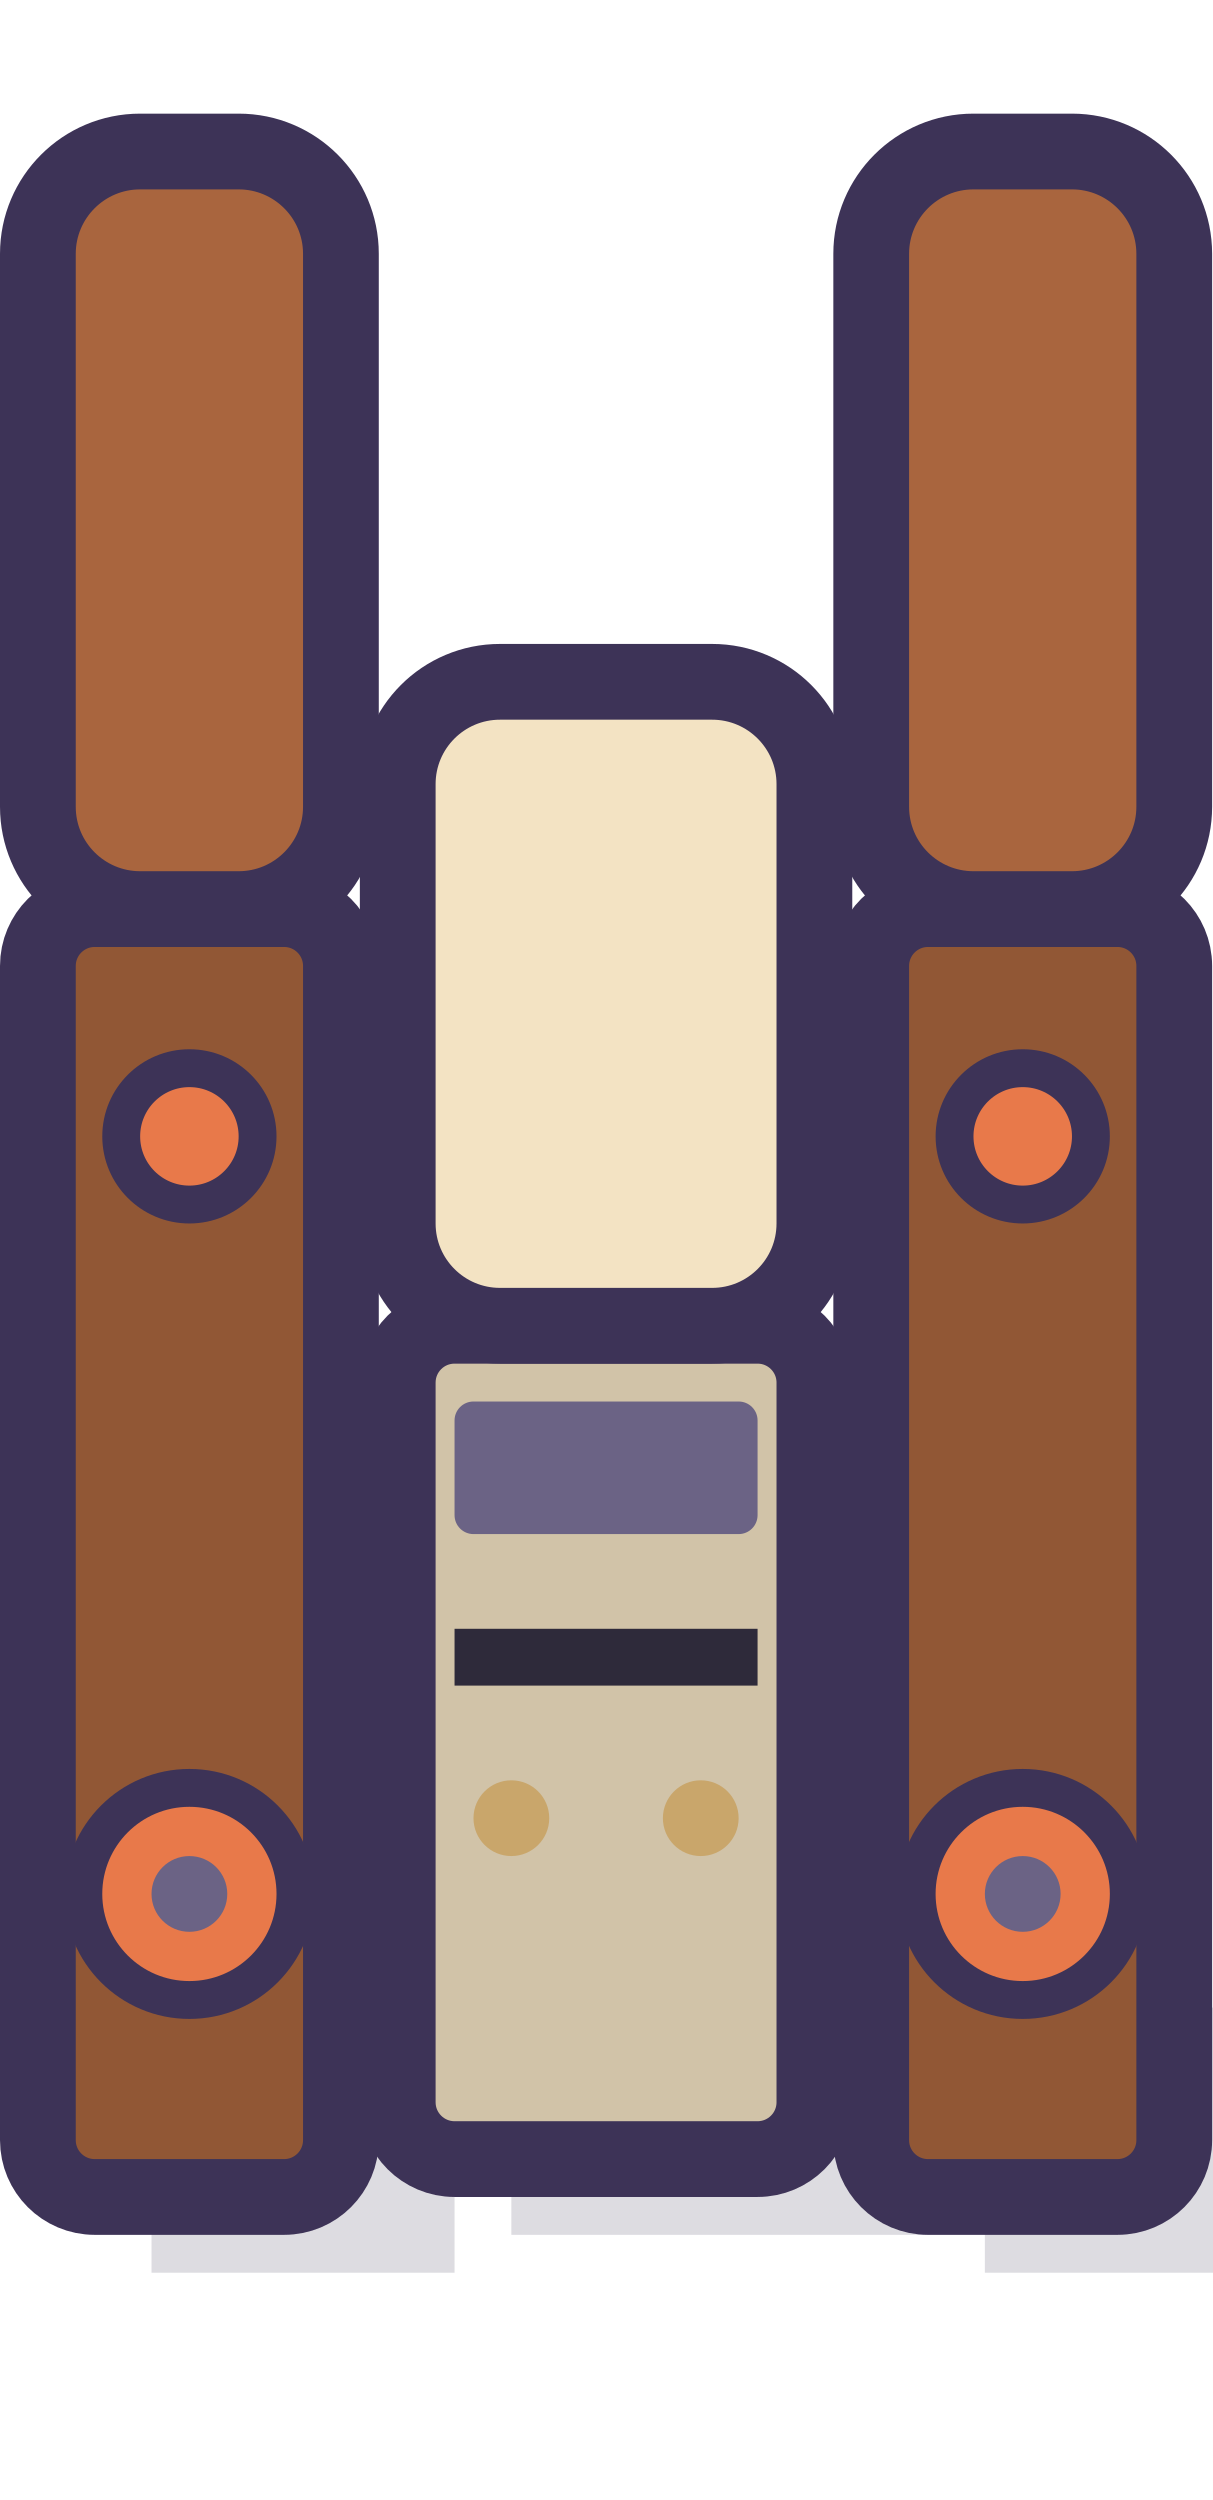
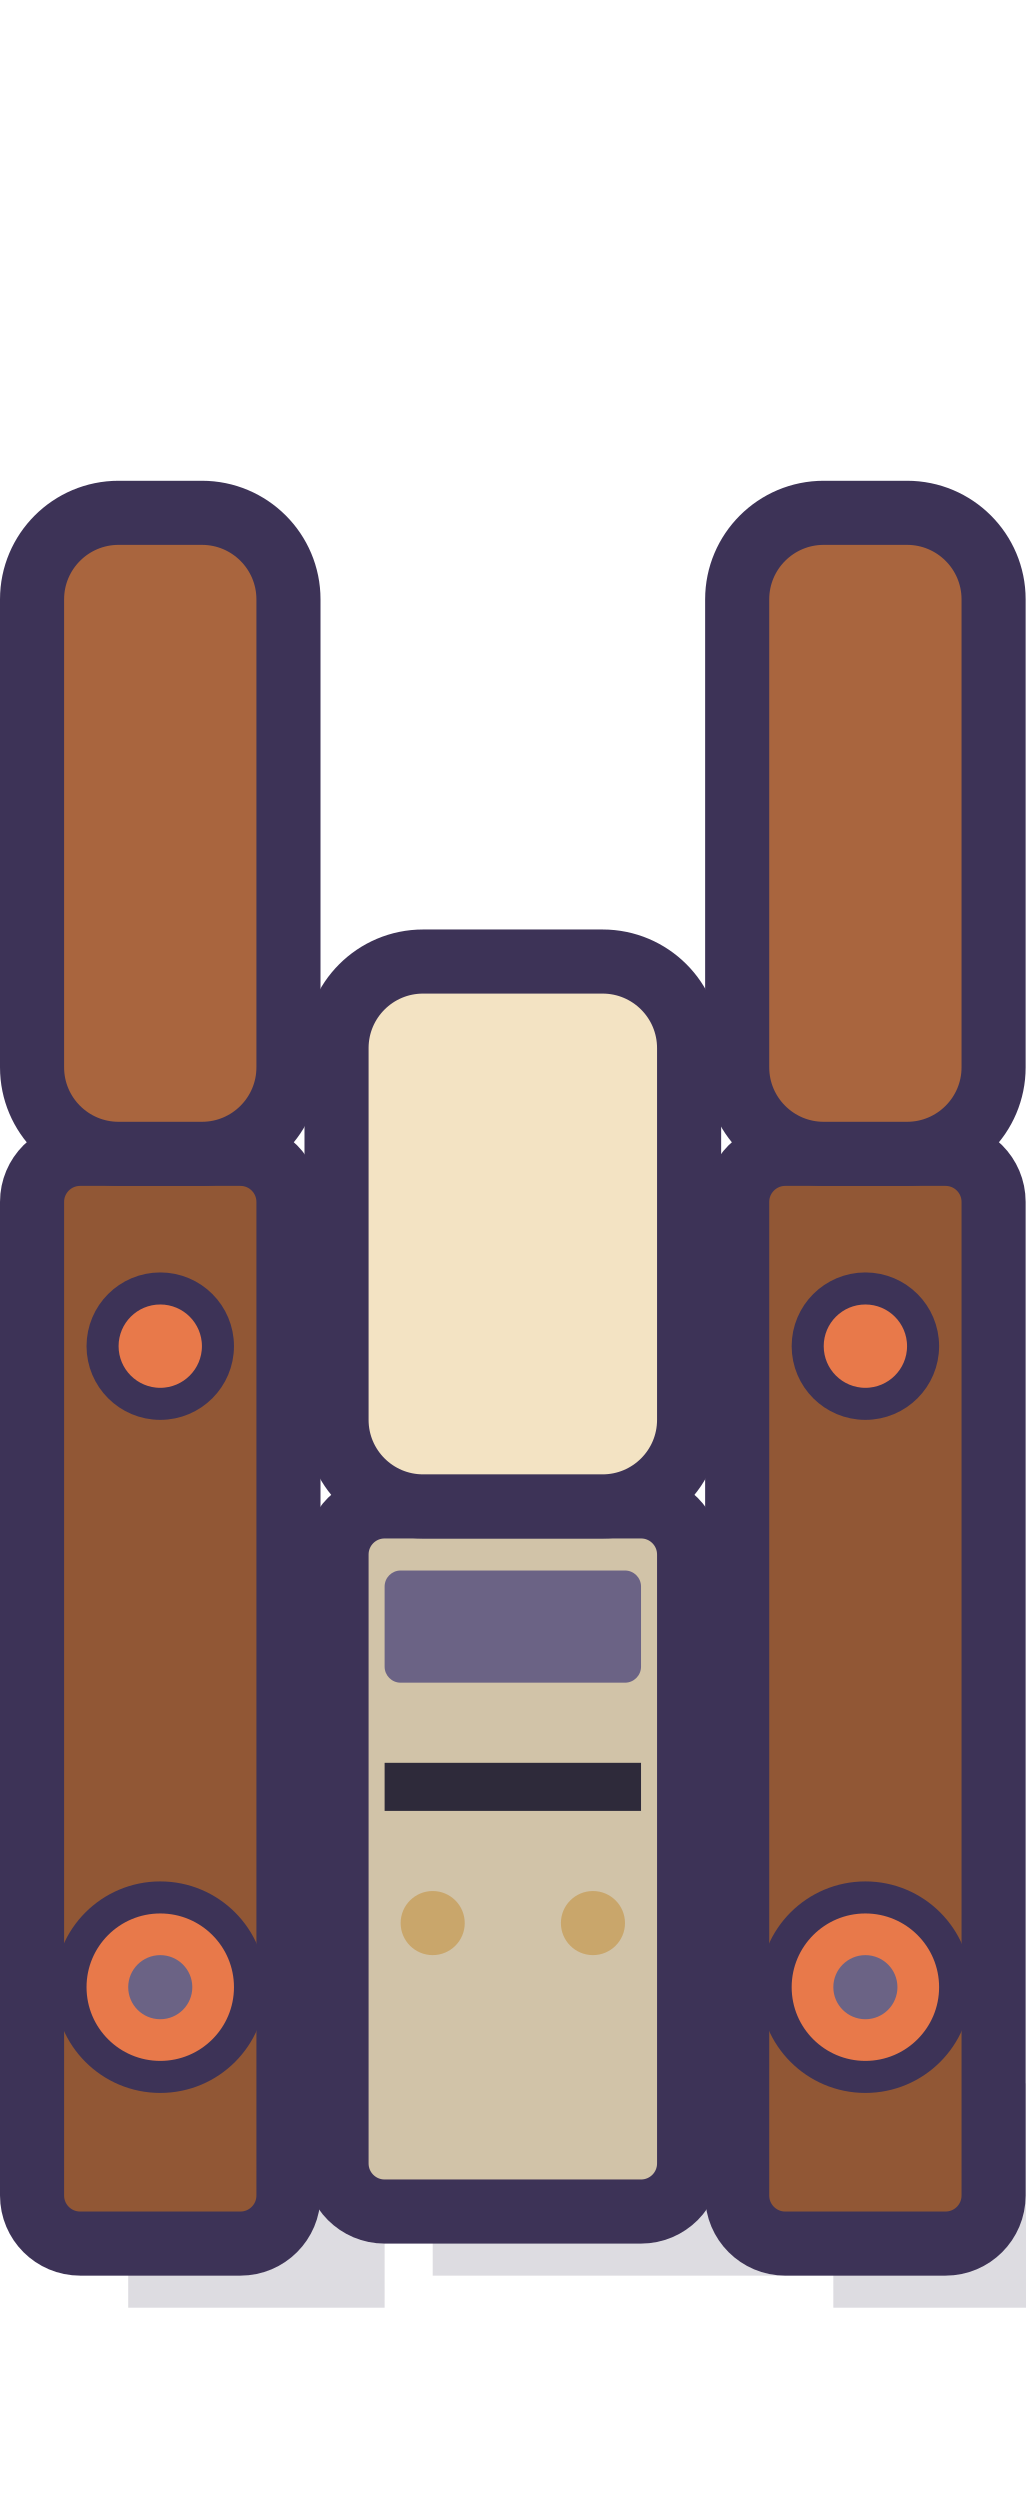
- <svg xmlns="http://www.w3.org/2000/svg" width="32" height="66" viewBox="0 0 32 66">
+ <svg xmlns="http://www.w3.org/2000/svg" width="32" height="78" viewBox="0 0 32 78">
  <g fill="#2B2440" fill-opacity="0.16">
-     <rect x="4" y="53" width="8" height="7" />
-     <rect x="26" y="53" width="8" height="7" />
-     <rect x="13.5" y="52" width="11" height="7" />
+     <rect x="4" y="65" width="8" height="7" />
+     <rect x="26" y="65" width="8" height="7" />
+     <rect x="13.5" y="64" width="11" height="7" />
  </g>
-   <rect x="10.5" y="35" width="11" height="22" rx="1.5" fill="#D1C3A8" stroke="#3D3357" stroke-width="2" stroke-linejoin="round" />
-   <rect x="12" y="37" width="8" height="3.5" rx="0.5" fill="#6B6385" />
-   <rect x="12" y="43" width="8" height="1.5" fill="#2E2A3A" />
-   <circle cx="13.5" cy="48" r="1" fill="#C9A66B" />
-   <circle cx="18.5" cy="48" r="1" fill="#C9A66B" />
-   <rect x="10.5" y="18" width="11" height="17" rx="2.7" fill="#F3E3C3" stroke="#3D3357" stroke-width="2" stroke-linejoin="round" />
-   <rect x="1" y="24" width="8" height="34" rx="1.5" fill="#915735" stroke="#3D3357" stroke-width="2" stroke-linejoin="round" />
-   <circle cx="5" cy="30" r="1.8" fill="#E8794A" stroke="#3D3357" stroke-width="1" />
-   <circle cx="5" cy="50" r="2.8" fill="#E8794A" stroke="#3D3357" stroke-width="1" />
-   <circle cx="5" cy="50" r="1" fill="#6B6385" />
-   <rect x="1" y="4" width="8" height="20" rx="2.7" fill="#A9653E" stroke="#3D3357" stroke-width="2" stroke-linejoin="round" />
-   <rect x="23" y="24" width="8" height="34" rx="1.5" fill="#915735" stroke="#3D3357" stroke-width="2" stroke-linejoin="round" />
-   <circle cx="27" cy="30" r="1.8" fill="#E8794A" stroke="#3D3357" stroke-width="1" />
-   <circle cx="27" cy="50" r="2.8" fill="#E8794A" stroke="#3D3357" stroke-width="1" />
-   <circle cx="27" cy="50" r="1" fill="#6B6385" />
-   <rect x="23" y="4" width="8" height="20" rx="2.7" fill="#A9653E" stroke="#3D3357" stroke-width="2" stroke-linejoin="round" />
+   <rect x="10.5" y="47" width="11" height="22" rx="1.5" fill="#D1C3A8" stroke="#3D3357" stroke-width="2" stroke-linejoin="round" />
+   <rect x="12" y="49" width="8" height="3.5" rx="0.5" fill="#6B6385" />
+   <rect x="12" y="55" width="8" height="1.5" fill="#2E2A3A" />
+   <circle cx="13.5" cy="60" r="1" fill="#C9A66B" />
+   <circle cx="18.5" cy="60" r="1" fill="#C9A66B" />
+   <rect x="10.5" y="30" width="11" height="17" rx="2.7" fill="#F3E3C3" stroke="#3D3357" stroke-width="2" stroke-linejoin="round" />
+   <rect x="1" y="36" width="8" height="34" rx="1.5" fill="#915735" stroke="#3D3357" stroke-width="2" stroke-linejoin="round" />
+   <circle cx="5" cy="42" r="1.8" fill="#E8794A" stroke="#3D3357" stroke-width="1" />
+   <circle cx="5" cy="62" r="2.8" fill="#E8794A" stroke="#3D3357" stroke-width="1" />
+   <circle cx="5" cy="62" r="1" fill="#6B6385" />
+   <rect x="1" y="16" width="8" height="20" rx="2.7" fill="#A9653E" stroke="#3D3357" stroke-width="2" stroke-linejoin="round" />
+   <rect x="23" y="36" width="8" height="34" rx="1.5" fill="#915735" stroke="#3D3357" stroke-width="2" stroke-linejoin="round" />
+   <circle cx="27" cy="42" r="1.8" fill="#E8794A" stroke="#3D3357" stroke-width="1" />
+   <circle cx="27" cy="62" r="2.8" fill="#E8794A" stroke="#3D3357" stroke-width="1" />
+   <circle cx="27" cy="62" r="1" fill="#6B6385" />
+   <rect x="23" y="16" width="8" height="20" rx="2.7" fill="#A9653E" stroke="#3D3357" stroke-width="2" stroke-linejoin="round" />
</svg>
